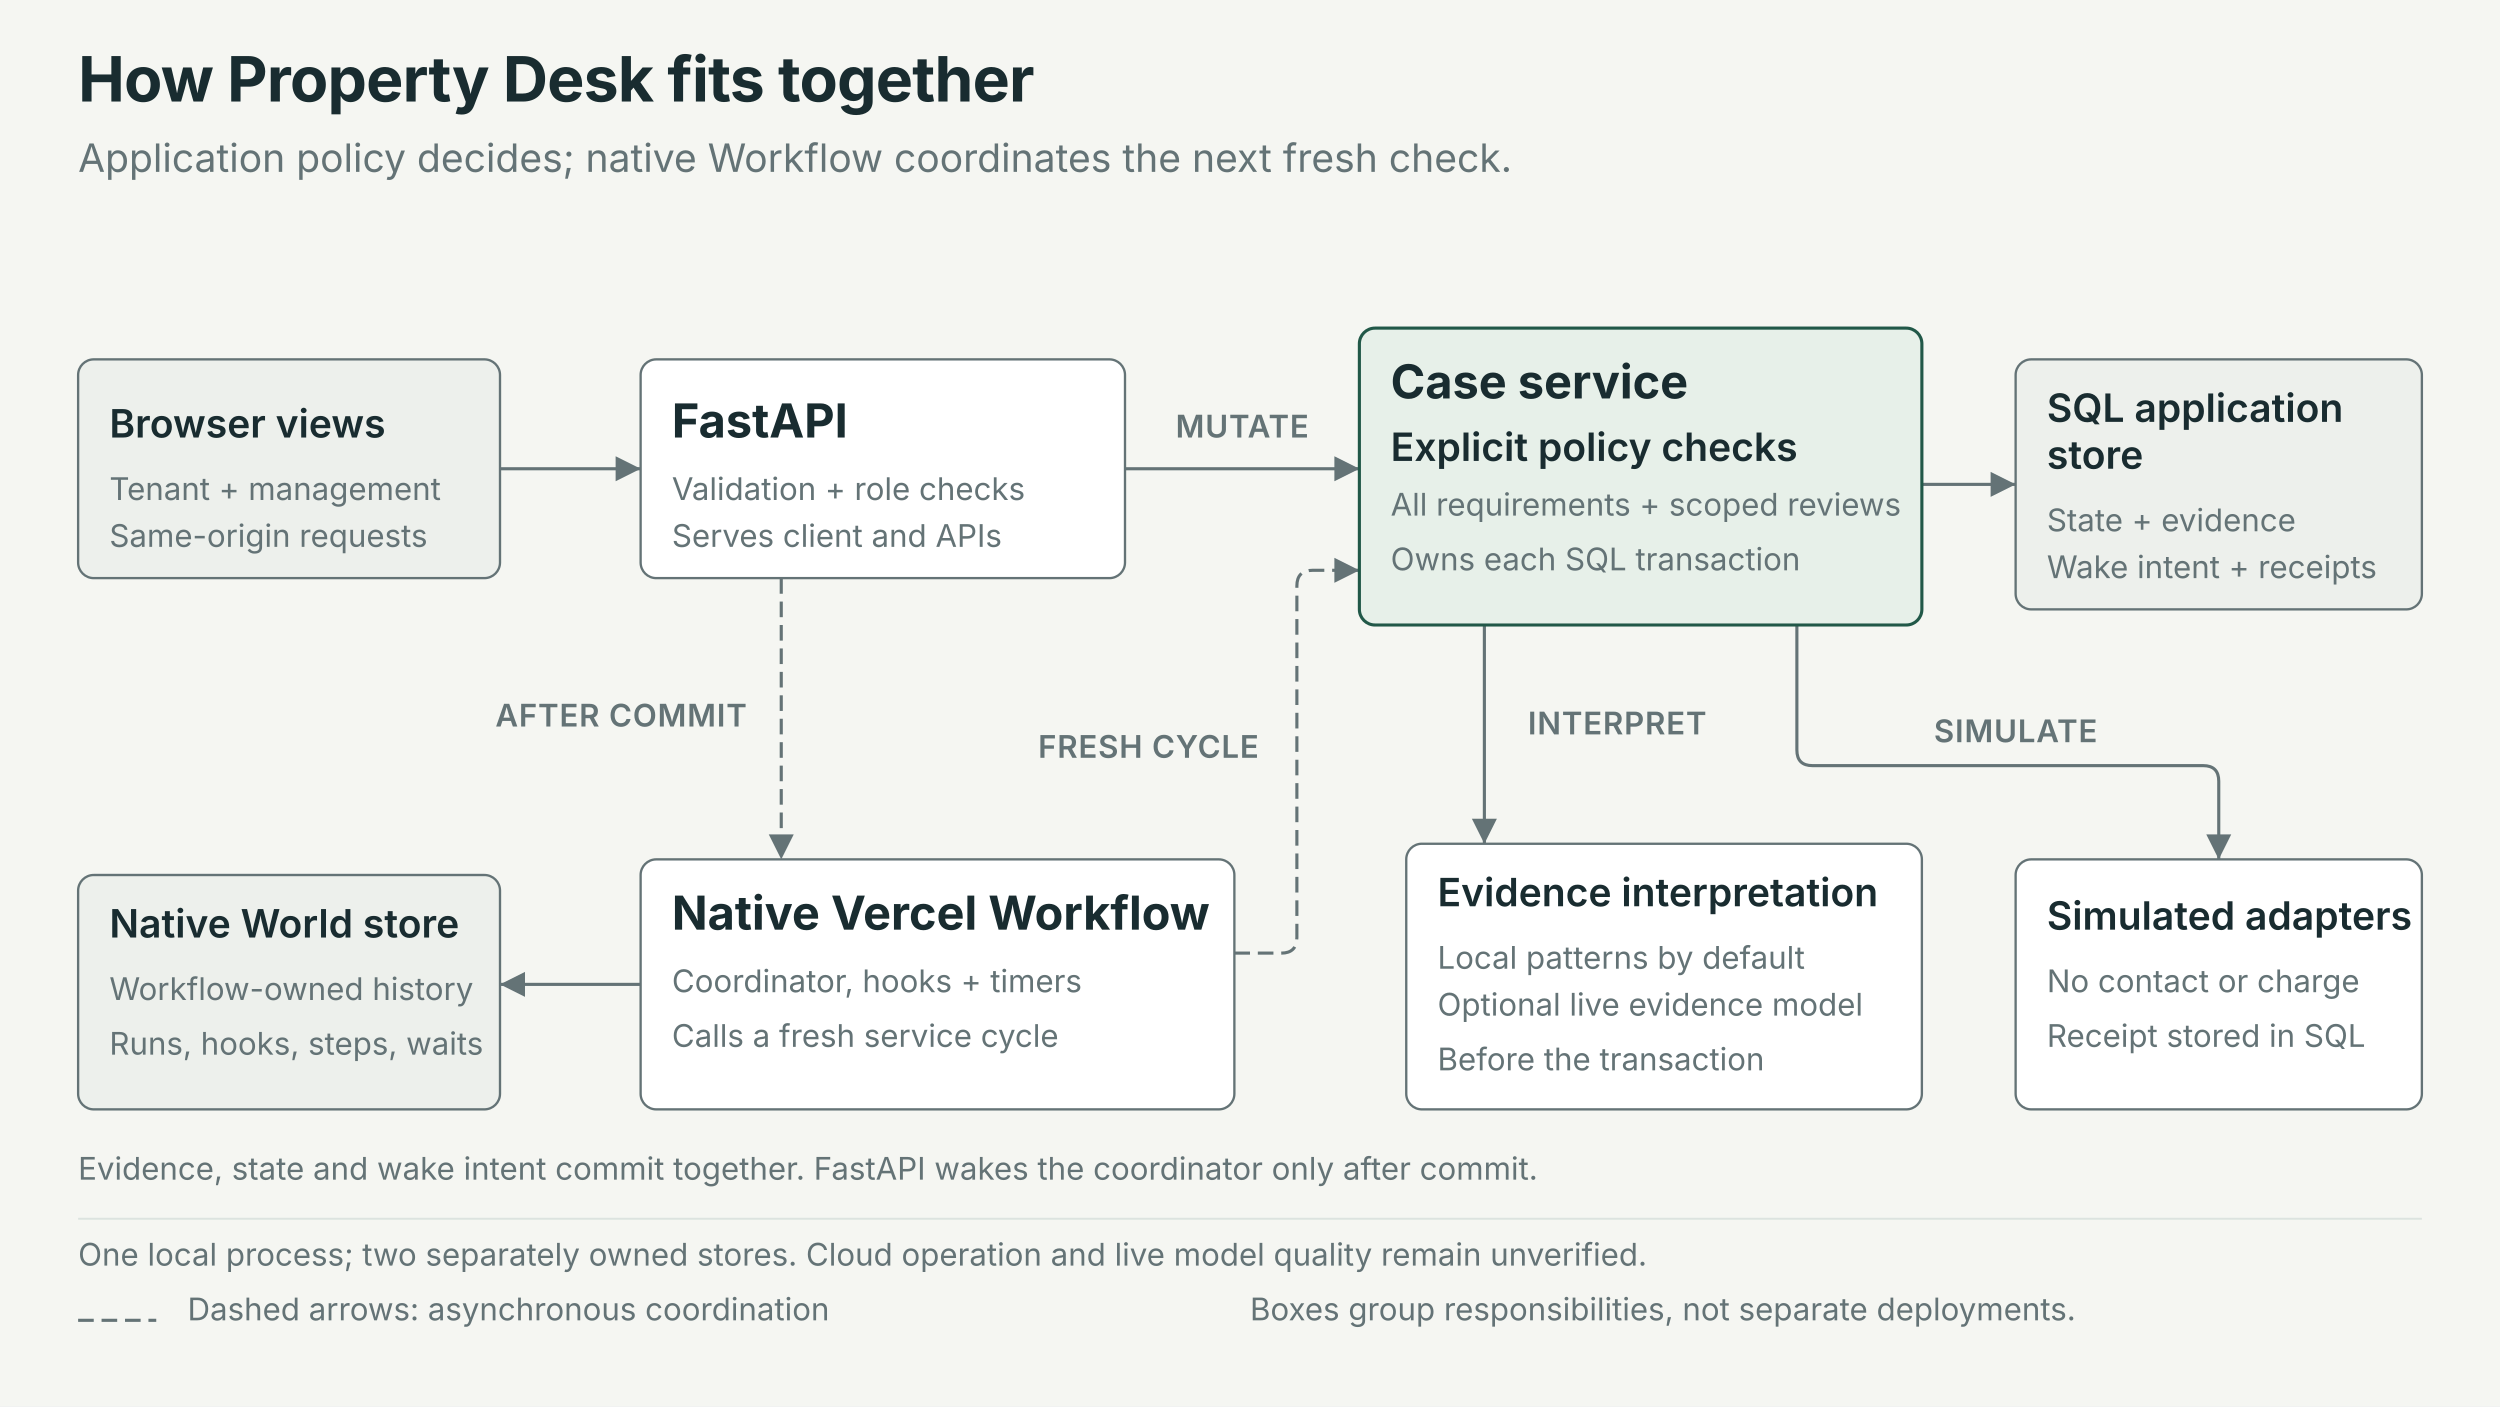
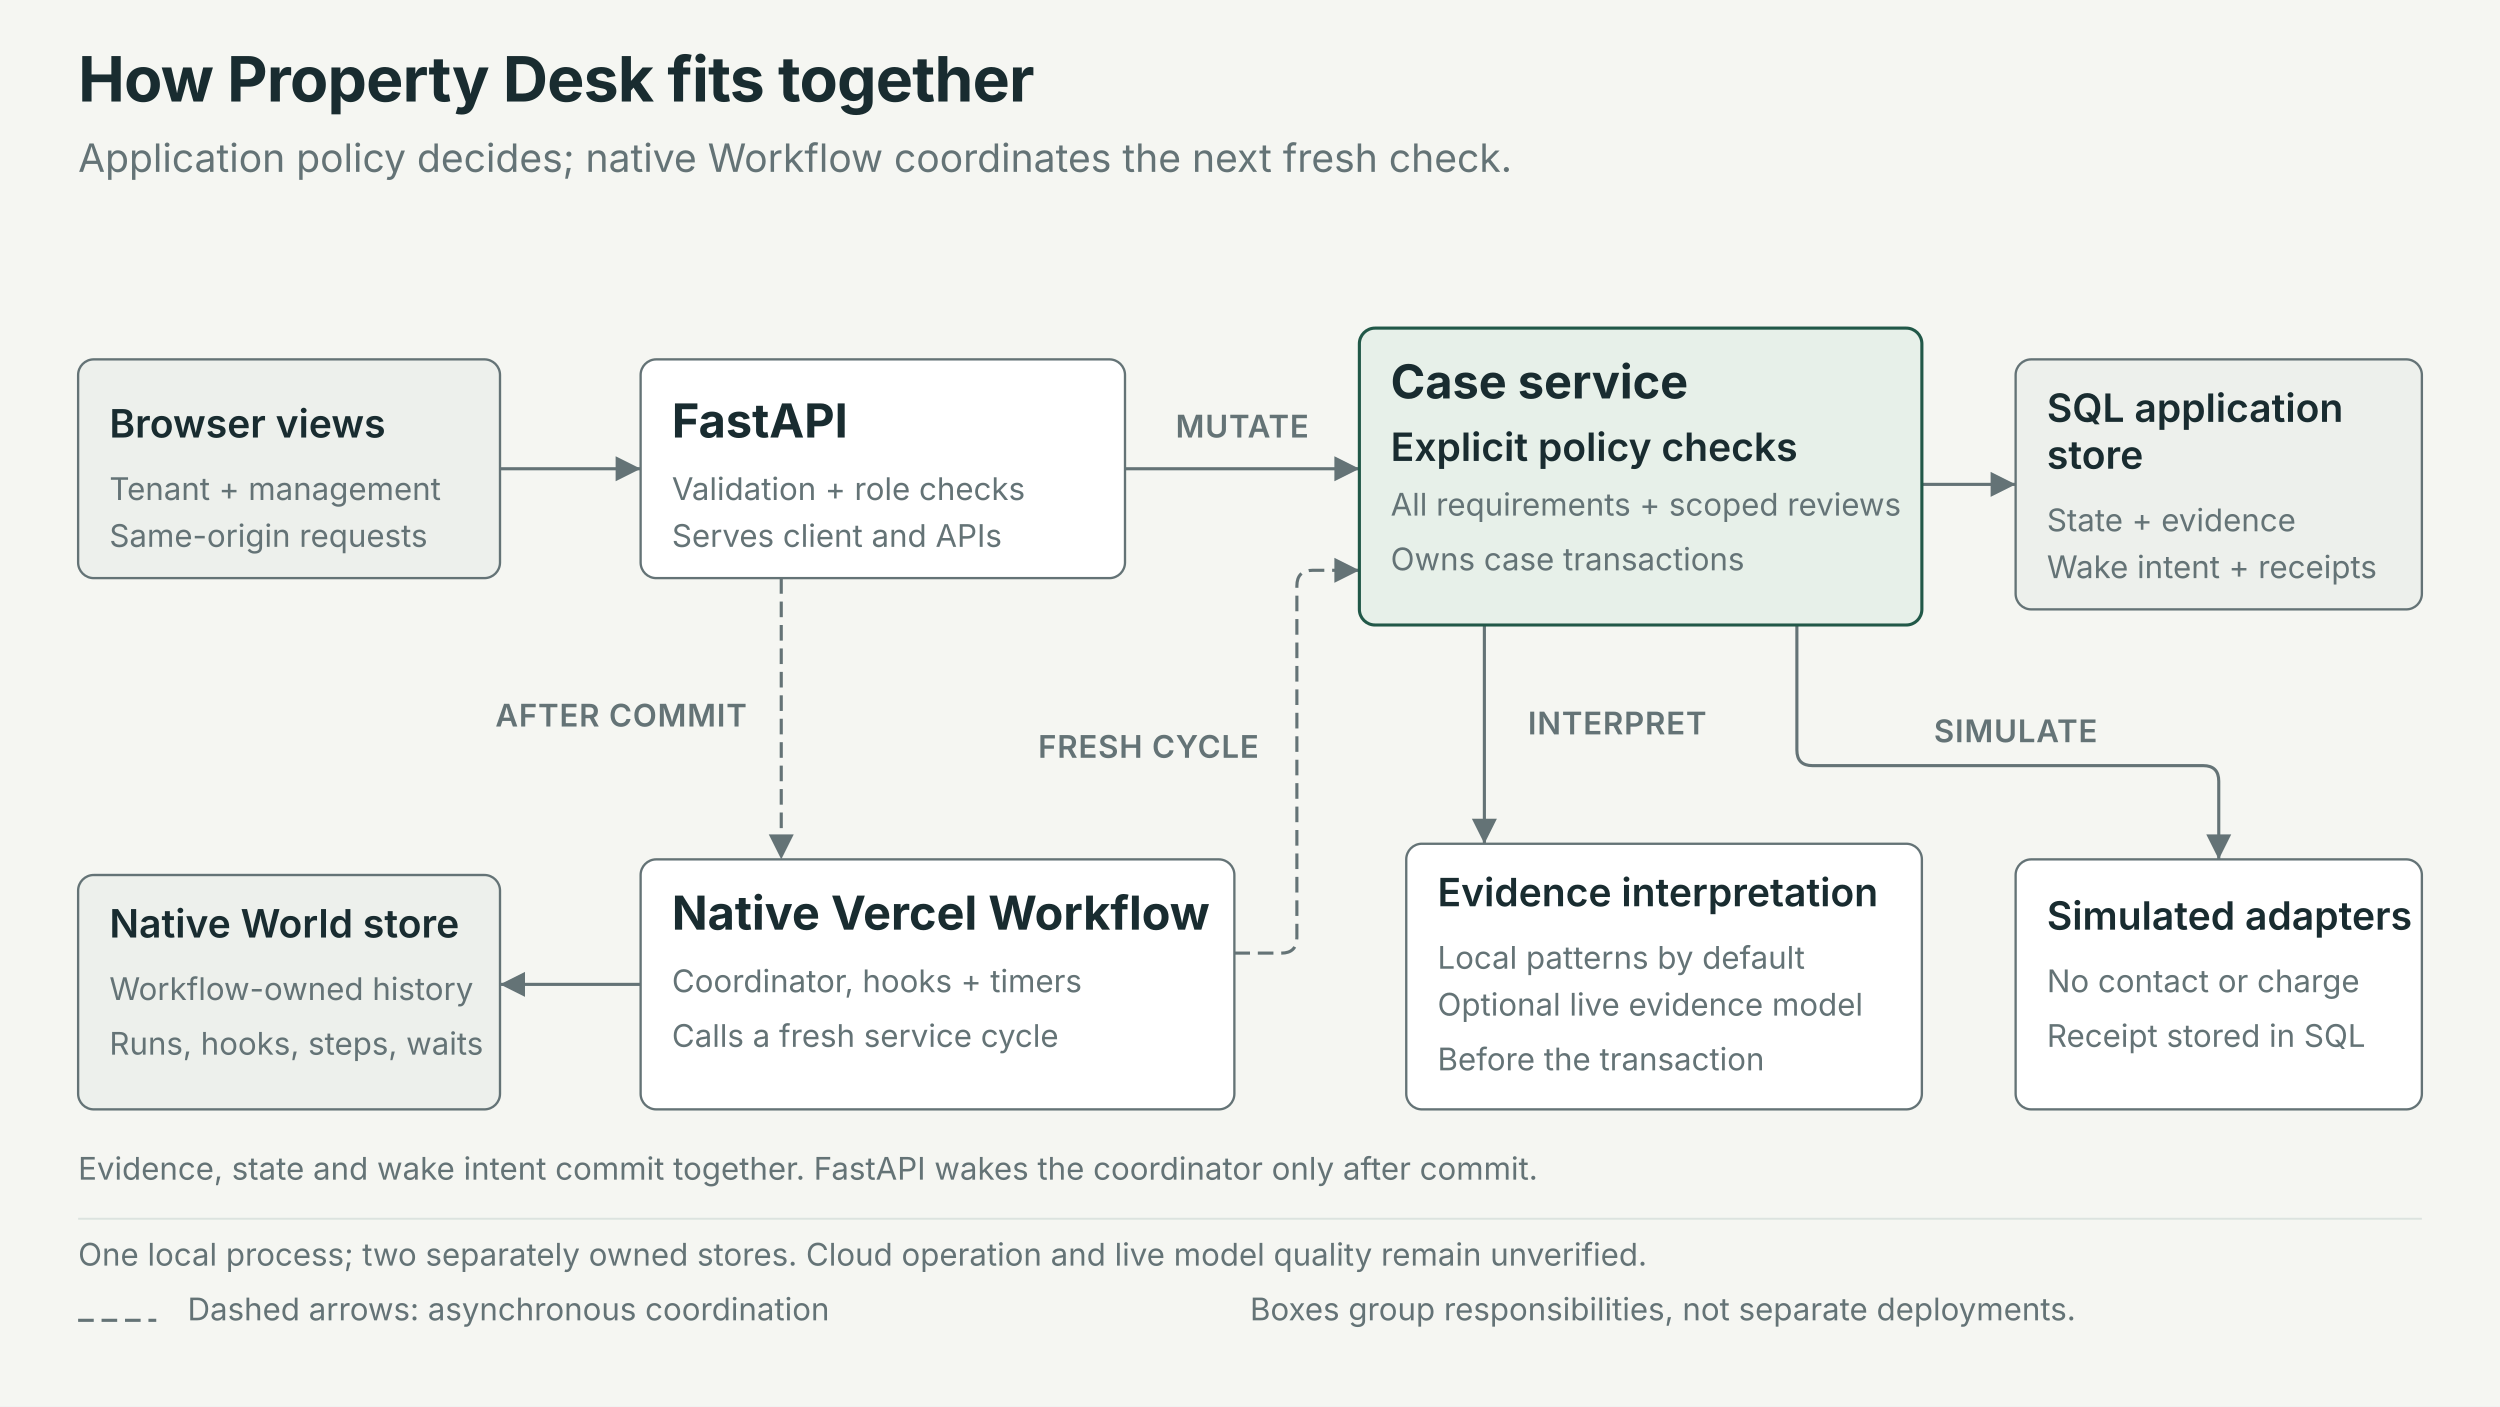
<svg xmlns="http://www.w3.org/2000/svg" viewBox="0 0 1280 720" width="1280" height="720" role="img" aria-labelledby="system-overview-title system-overview-desc">
  <defs>
    <style>
text { font-family: Inter, -apple-system, BlinkMacSystemFont, "Segoe UI", Arial, sans-serif; fill: #192C30; }
.title { font-size: 32px; font-weight: 650; letter-spacing: -0.4px; }
.subtitle { font-size: 20px; fill: #647376; }
.name { font-size: 20px; font-weight: 600; }
.name-lg { font-size: 24px; font-weight: 650; }
.detail, .caption, .edge-label { font-size: 16px; }
.detail, .caption { fill: #647376; }
.edge-label { font-weight: 600; letter-spacing: 0.4px; fill: #647376; }
.node { fill: #FFFFFF; stroke: #647376; stroke-width: 1.2; }
.input { fill: #EDF0EC; stroke: #647376; stroke-width: 1.2; }
.store { fill: #EDF0EC; stroke: #647376; stroke-width: 1.2; }
.focal { fill: #E7F0E9; stroke: #215848; stroke-width: 1.6; }
.connector { fill: none; stroke: #647376; stroke-width: 1.6; marker-end: url(#system-overview-arrow); }
.async { stroke-dasharray: 8 4; }
.mask { fill: #F5F6F2; }
.rule { stroke: #DCE3DF; stroke-width: 1; }
</style>
    <marker id="system-overview-arrow" markerWidth="8" markerHeight="8" refX="8" refY="4" orient="auto">
      <path d="M0 0 L8 4 L0 8 Z" fill="#647376" />
    </marker>
    <marker id="system-overview-arrow-accent" markerWidth="8" markerHeight="8" refX="8" refY="4" orient="auto">
      <path d="M0 0 L8 4 L0 8 Z" fill="#215848" />
    </marker>
    <marker id="system-overview-arrow-link" markerWidth="8" markerHeight="8" refX="8" refY="4" orient="auto">
      <path d="M0 0 L8 4 L0 8 Z" fill="#355C85" />
    </marker>
  </defs>
  <rect width="1280" height="720" fill="#F5F6F2" />
  <text x="40" y="52" class="title">How Property Desk fits together</text>
  <text x="40" y="88" class="subtitle">Application policy decides; native Workflow coordinates the next fresh check.</text>
  <g aria-hidden="true">
    <path id="browser-to-api" class="connector" d="M256 240 H328" />
    <path id="api-to-service" class="connector" d="M576 240 H696" />
    <path id="service-to-sql" class="connector" d="M984 248 H1032" />
    <path id="api-to-workflow" class="connector async" d="M400 296 V440" />
    <path id="workflow-to-service" class="connector async" d="M632 488 H656 Q664 488 664 480 V300 Q664 292 672 292 H696" />
    <path id="workflow-to-world" class="connector" d="M328 504 H256" />
    <path id="service-to-interpretation" class="connector" d="M760 320 V432" />
    <path id="service-to-adapters" class="connector" d="M920 320 V384 Q920 392 928 392 H1128 Q1136 392 1136 400 V440" />
  </g>
  <g>
    <rect class="mask" x="592" y="204" width="88" height="28" />
    <text x="636" y="224" text-anchor="middle" class="edge-label">MUTATE</text>
    <rect class="mask" x="244" y="352" width="148" height="28" />
    <text x="318" y="372" text-anchor="middle" class="edge-label">AFTER COMMIT</text>
    <rect class="mask" x="520" y="368" width="136" height="28" />
    <text x="588" y="388" text-anchor="middle" class="edge-label">FRESH CYCLE</text>
    <rect class="mask" x="768" y="356" width="120" height="28" />
    <text x="828" y="376" text-anchor="middle" class="edge-label">INTERPRET</text>
    <rect class="mask" x="980" y="360" width="104" height="24" />
    <text x="1032" y="380" text-anchor="middle" class="edge-label">SIMULATE</text>
  </g>
  <g data-node="browser">
    <rect class="input" x="40" y="184" width="216" height="112" rx="8" />
    <text x="56" y="224" class="name">Browser views</text>
    <text x="56" y="256" class="detail">Tenant + management</text>
    <text x="56" y="280" class="detail">Same-origin requests</text>
  </g>
  <g data-node="api">
    <rect class="node" x="328" y="184" width="248" height="112" rx="8" />
    <text x="344" y="224" class="name-lg">FastAPI</text>
    <text x="344" y="256" class="detail">Validation + role checks</text>
    <text x="344" y="280" class="detail">Serves client and APIs</text>
  </g>
  <g data-node="service">
    <rect class="focal" x="696" y="168" width="288" height="152" rx="8" />
    <text x="712" y="204" class="name-lg">Case service</text>
    <text x="712" y="236" class="name">Explicit policy checks</text>
    <text x="712" y="264" class="detail">All requirements + scoped reviews</text>
-     <text x="712" y="292" class="detail">Owns each SQL transaction</text>
+     <text x="712" y="292" class="detail">Owns case transactions</text>
  </g>
  <g data-node="sql">
    <rect class="store" x="1032" y="184" width="208" height="128" rx="8" />
    <text x="1048" y="216" class="name">SQL application</text>
    <text x="1048" y="240" class="name">store</text>
    <text x="1048" y="272" class="detail">State + evidence</text>
    <text x="1048" y="296" class="detail">Wake intent + receipts</text>
  </g>
  <g data-node="world">
    <rect class="store" x="40" y="448" width="216" height="120" rx="8" />
    <text x="56" y="480" class="name">Native World store</text>
    <text x="56" y="512" class="detail">Workflow-owned history</text>
    <text x="56" y="540" class="detail">Runs, hooks, steps, waits</text>
  </g>
  <g data-node="workflow">
    <rect class="node" x="328" y="440" width="304" height="128" rx="8" />
    <text x="344" y="476" class="name-lg">Native Vercel Workflow</text>
    <text x="344" y="508" class="detail">Coordinator, hooks + timers</text>
    <text x="344" y="536" class="detail">Calls a fresh service cycle</text>
  </g>
  <g data-node="interpretation">
    <rect class="node" x="720" y="432" width="264" height="136" rx="8" />
    <text x="736" y="464" class="name">Evidence interpretation</text>
    <text x="736" y="496" class="detail">Local patterns by default</text>
    <text x="736" y="520" class="detail">Optional live evidence model</text>
    <text x="736" y="548" class="detail">Before the transaction</text>
  </g>
  <g data-node="adapters">
    <rect class="node" x="1032" y="440" width="208" height="128" rx="8" />
    <text x="1048" y="476" class="name">Simulated adapters</text>
    <text x="1048" y="508" class="detail">No contact or charge</text>
    <text x="1048" y="536" class="detail">Receipt stored in SQL</text>
  </g>
  <text x="40" y="604" class="caption">Evidence, state and wake intent commit together. FastAPI wakes the coordinator only after commit.</text>
  <line class="rule" x1="40" y1="624" x2="1240" y2="624" />
  <text x="40" y="648" class="caption">One local process; two separately owned stores. Cloud operation and live model quality remain unverified.</text>
  <path d="M40 676 H80" fill="none" stroke="#647376" stroke-width="1.6" stroke-dasharray="8 4" />
  <text x="96" y="676" class="caption">Dashed arrows: asynchronous coordination</text>
  <text x="640" y="676" class="caption">Boxes group responsibilities, not separate deployments.</text>
</svg>
